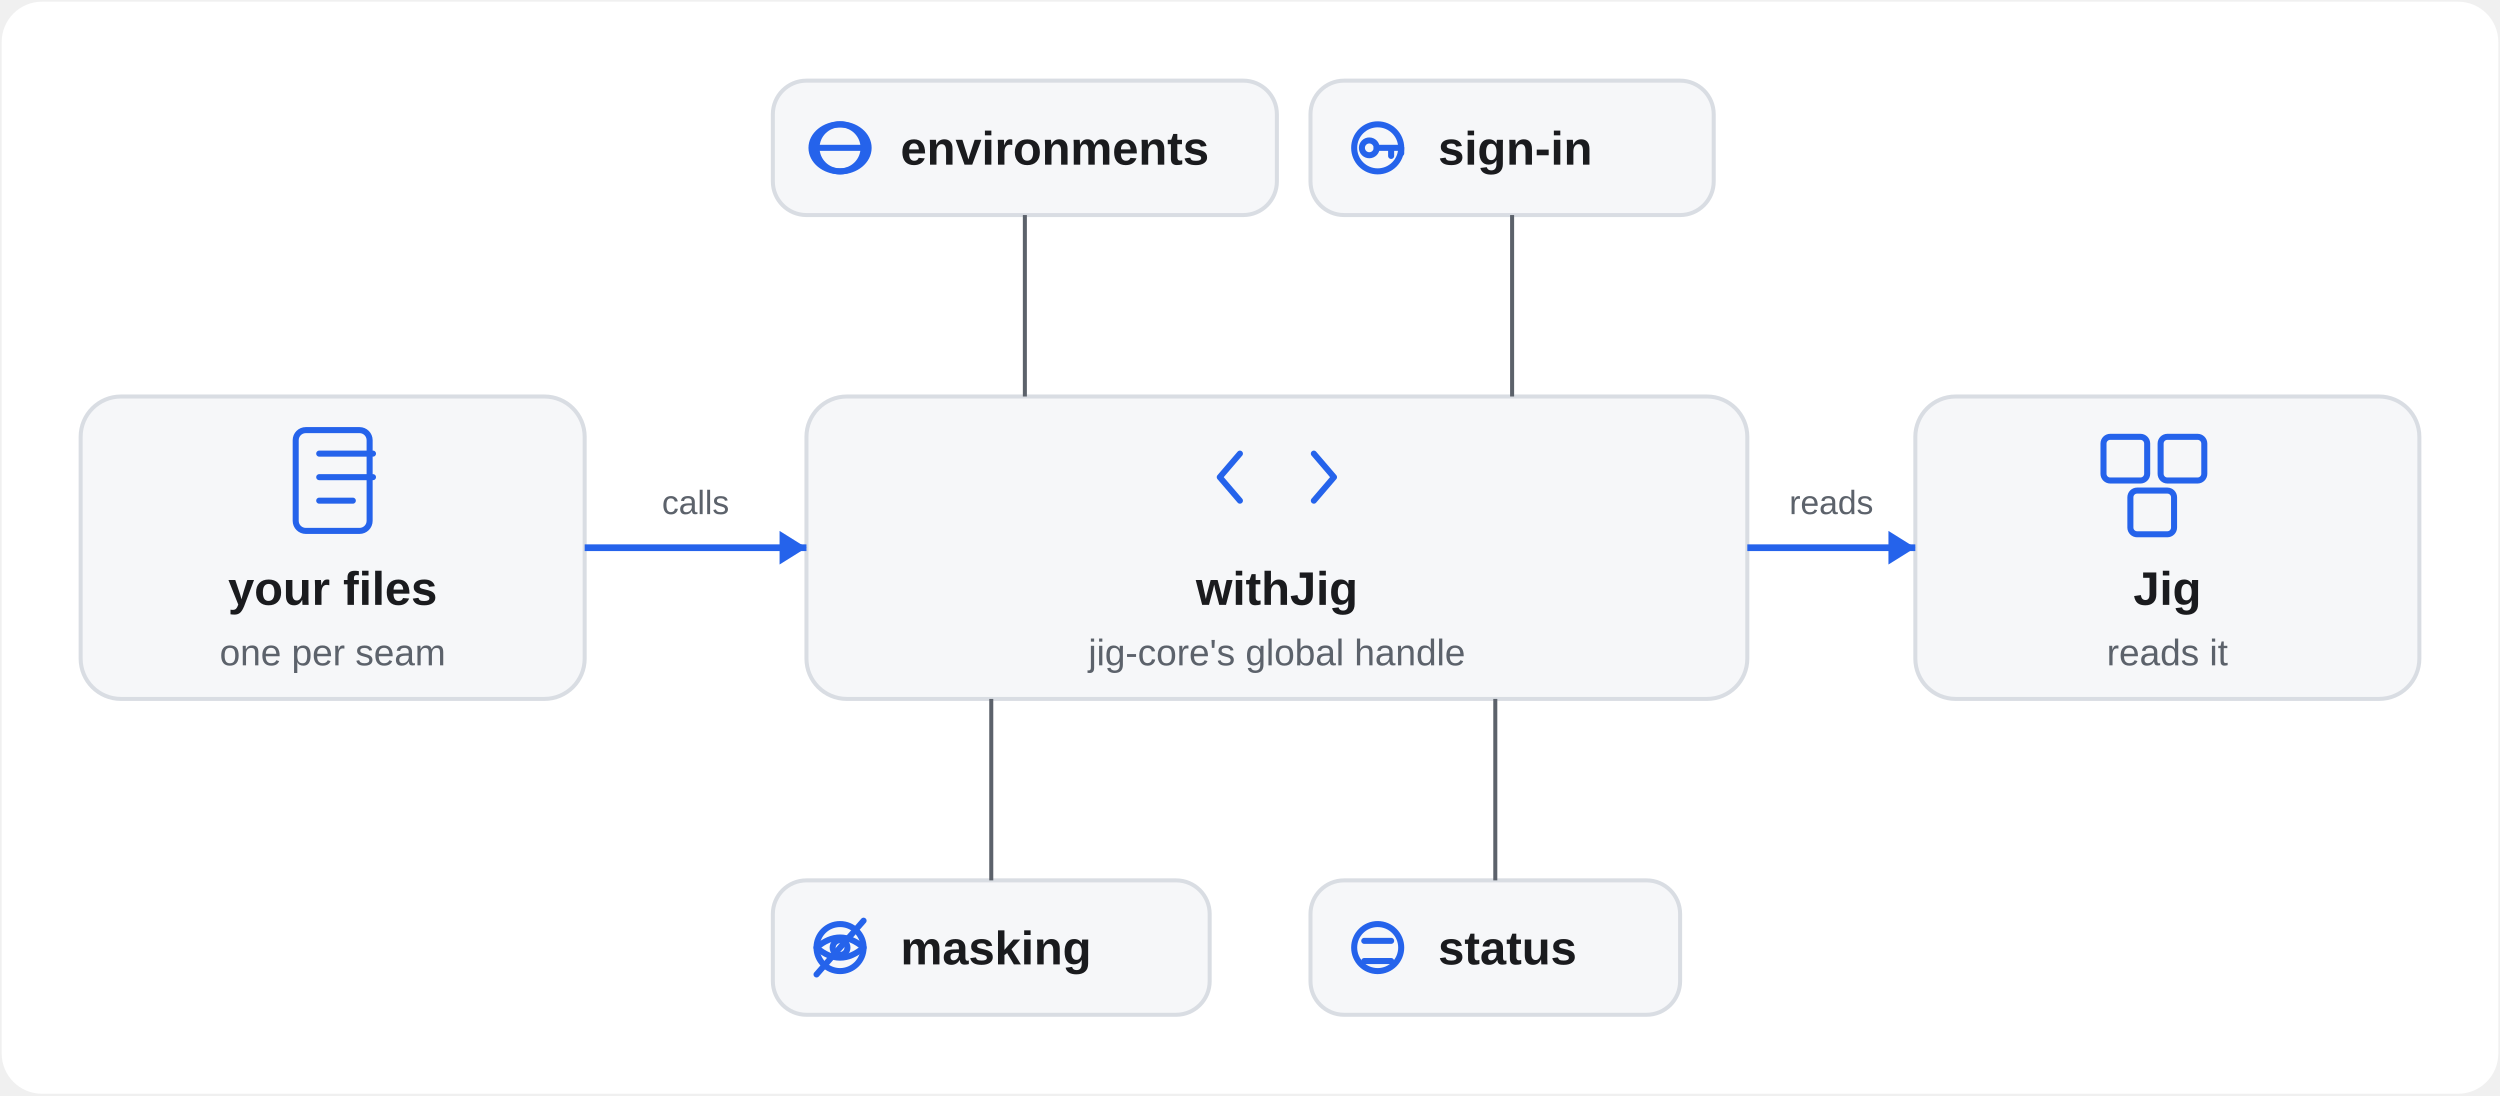
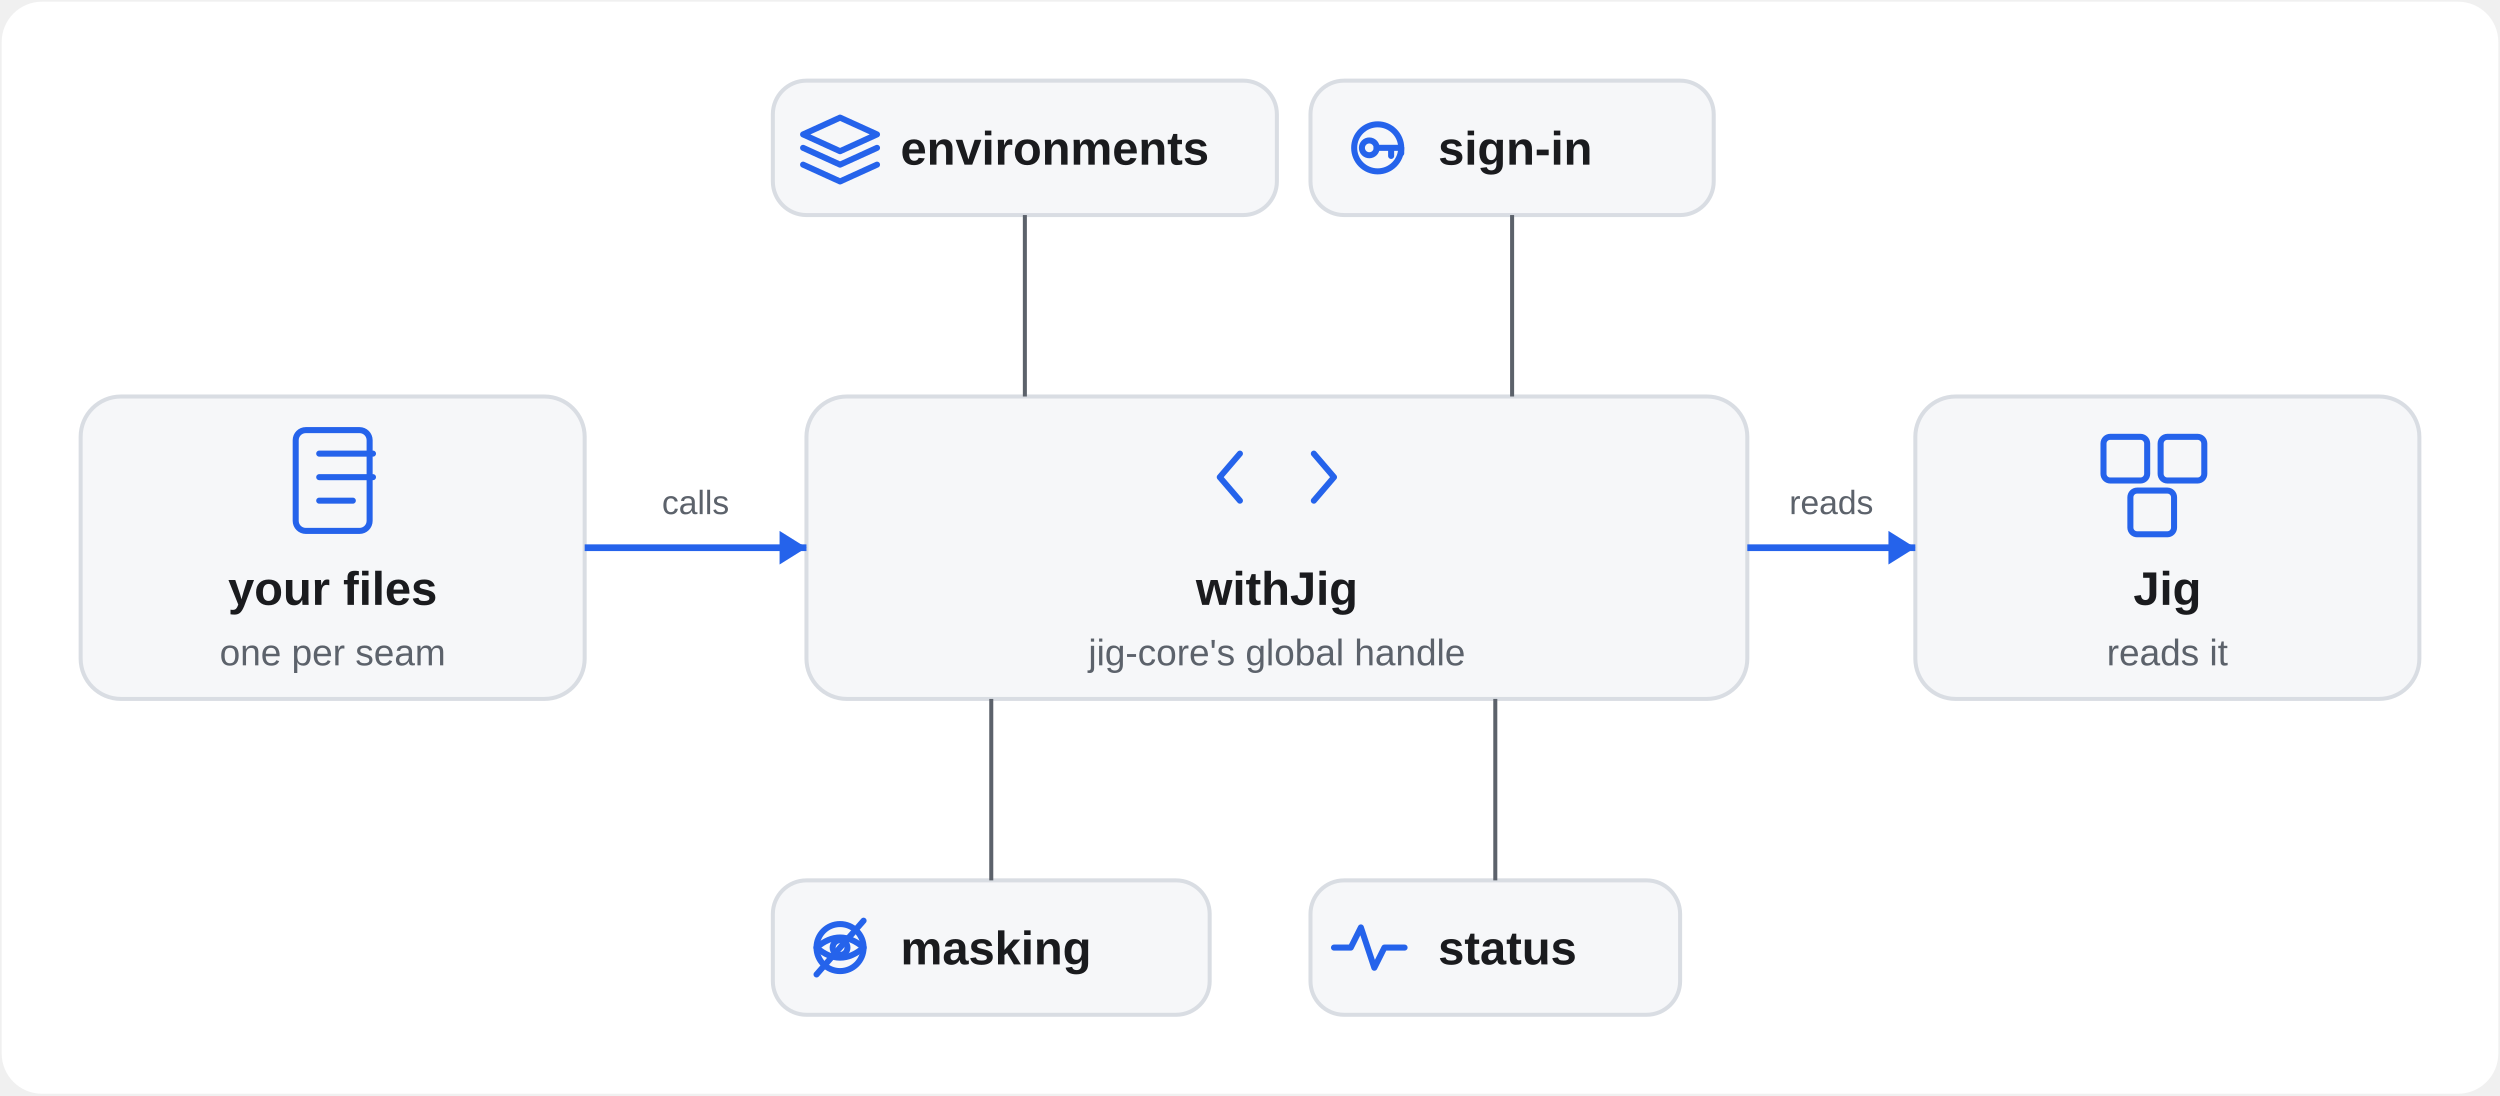
<svg xmlns="http://www.w3.org/2000/svg" width="744" height="326" viewBox="0 2 744 326" role="img" aria-label="A company plugin in three steps: one of its files makes one call on jig-core's global handle, withJig, and something in Jig reads the result. What a file adds is one seam, such as environments, a sign-in, masking or a status line, and each seam is one file. The plugin holds configuration and knowledge, and changes no tool's behaviour." font-family="IBM Plex Sans, Segoe UI, Arial, sans-serif">
  <style>
    .bg { fill: #ffffff; }
    .node { fill: #f6f7f9; stroke: #d9dde3; stroke-width: 1.2; }
    .chip { fill: #f6f7f9; stroke: #d9dde3; stroke-width: 1.2; }
    .label { fill: #1a1b1e; font-size: 14px; font-weight: 700; }
    .sub { fill: #5c626b; font-size: 11px; }
    .muted { fill: #5c626b; font-size: 12px; }
    .edge { fill: #5c626b; font-size: 10px; }
    .accent { fill: none; stroke: #2563eb; stroke-width: 1.8; stroke-linecap: round; stroke-linejoin: round; }
    .path { fill: none; stroke: #2563eb; stroke-width: 2; }
    .arrowhead { fill: #2563eb; }
    .spoke { fill: none; stroke: #5c626b; stroke-width: 1.2; }
    @media (prefers-color-scheme: dark) {
      .bg { fill: #111113; }
      .node { fill: #18181b; stroke: #2c2c31; }
      .chip { fill: #18181b; stroke: #2c2c31; }
      .label { fill: #e7e7ea; }
      .sub { fill: #9a9aa2; }
      .muted { fill: #9a9aa2; }
      .edge { fill: #9a9aa2; }
      .accent { stroke: #7aa2f7; }
      .path { stroke: #7aa2f7; }
      .arrowhead { fill: #7aa2f7; }
      .spoke { stroke: #9a9aa2; }
    }
  </style>
  <rect class="bg" x="0.5" y="2.5" width="743" height="325" rx="12" />
  <rect class="node" x="24" y="120" width="150" height="90" rx="12" />
  <path class="accent" d="M91 130 h16 a3 3 0 0 1 3 3 v24 a3 3 0 0 1 -3 3 h-16 a3 3 0 0 1 -3 -3 v-24 a3 3 0 0 1 3 -3 z" />
  <path class="accent" d="M95 137 h16 M95 144 h16 M95 151 h10" />
  <text class="label" x="99" y="182" text-anchor="middle">your files</text>
  <text class="sub" x="99" y="200" text-anchor="middle">one per seam</text>
  <rect class="node" x="240" y="120" width="280" height="90" rx="12" />
  <path class="accent" d="M369 137 l-6 7 6 7 M391 137 l6 7 -6 7" />
  <text class="label" x="380" y="182" text-anchor="middle">withJig</text>
  <text class="sub" x="380" y="200" text-anchor="middle">jig-core's global handle</text>
  <rect class="node" x="570" y="120" width="150" height="90" rx="12" />
  <rect class="accent" x="626" y="132" width="13" height="13" rx="2" />
  <rect class="accent" x="643" y="132" width="13" height="13" rx="2" />
  <rect class="accent" x="634" y="148" width="13" height="13" rx="2" />
  <text class="label" x="645" y="182" text-anchor="middle">Jig</text>
  <text class="sub" x="645" y="200" text-anchor="middle">reads it</text>
  <path class="path" d="M174 165 H240" />
  <path id="acmeseams55-arrow-call" class="arrowhead" d="M232 160 L240 165 L232 170 z" />
  <text class="edge" x="207" y="155" text-anchor="middle">calls</text>
  <path class="path" d="M520 165 H570" />
  <path id="acmeseams55-arrow-read" class="arrowhead" d="M562 160 L570 165 L562 170 z" />
  <text class="edge" x="545" y="155" text-anchor="middle">reads</text>
  <rect class="chip" x="230" y="26" width="150" height="40" rx="10" />
-   <circle class="accent" cx="250" cy="46" r="7" />
-   <path class="accent" d="M243 46 h14 M250 39 a8.5 7 0 0 1 0 14 M250 39 a8.5 7 0 0 0 0 14" />
+   <path class="accent" d="M250 37 l11 5 -11 5 -11 -5 z" />
+   <path class="accent" d="M239 46 l11 5 11 -5" />
+   <path class="accent" d="M239 51 l11 5 11 -5" />
  <text class="label" x="268" y="51">environments</text>
  <path class="spoke" d="M305 66 V120" />
  <rect class="chip" x="390" y="26" width="120" height="40" rx="10" />
  <circle class="accent" cx="410" cy="46" r="7" />
  <circle class="accent" cx="407.5" cy="46" r="2.2" />
  <path class="accent" d="M409.7 46 H417 M414 46 v2.4 M417 46 v1.6" />
  <text class="label" x="428" y="51">sign-in</text>
  <path class="spoke" d="M450 66 V120" />
  <rect class="chip" x="230" y="264" width="130" height="40" rx="10" />
  <circle class="accent" cx="250" cy="284" r="7" />
  <path class="accent" d="M243 284 q7 -6 14 0 q-7 6 -14 0 z" />
  <circle class="accent" cx="250" cy="284" r="2.2" />
  <path class="accent" d="M243 292 L257 276" />
  <text class="label" x="268" y="289">masking</text>
  <path class="spoke" d="M295 264 V210" />
  <rect class="chip" x="390" y="264" width="110" height="40" rx="10" />
-   <circle class="accent" cx="410" cy="284" r="7" />
-   <path class="accent" d="M406 282 h8 M406 288 h8" />
+   <path class="accent" d="M397 284 h5 l3 -6 4 12 3 -6 h6" />
  <text class="label" x="428" y="289">status</text>
  <path class="spoke" d="M445 264 V210" />
</svg>
